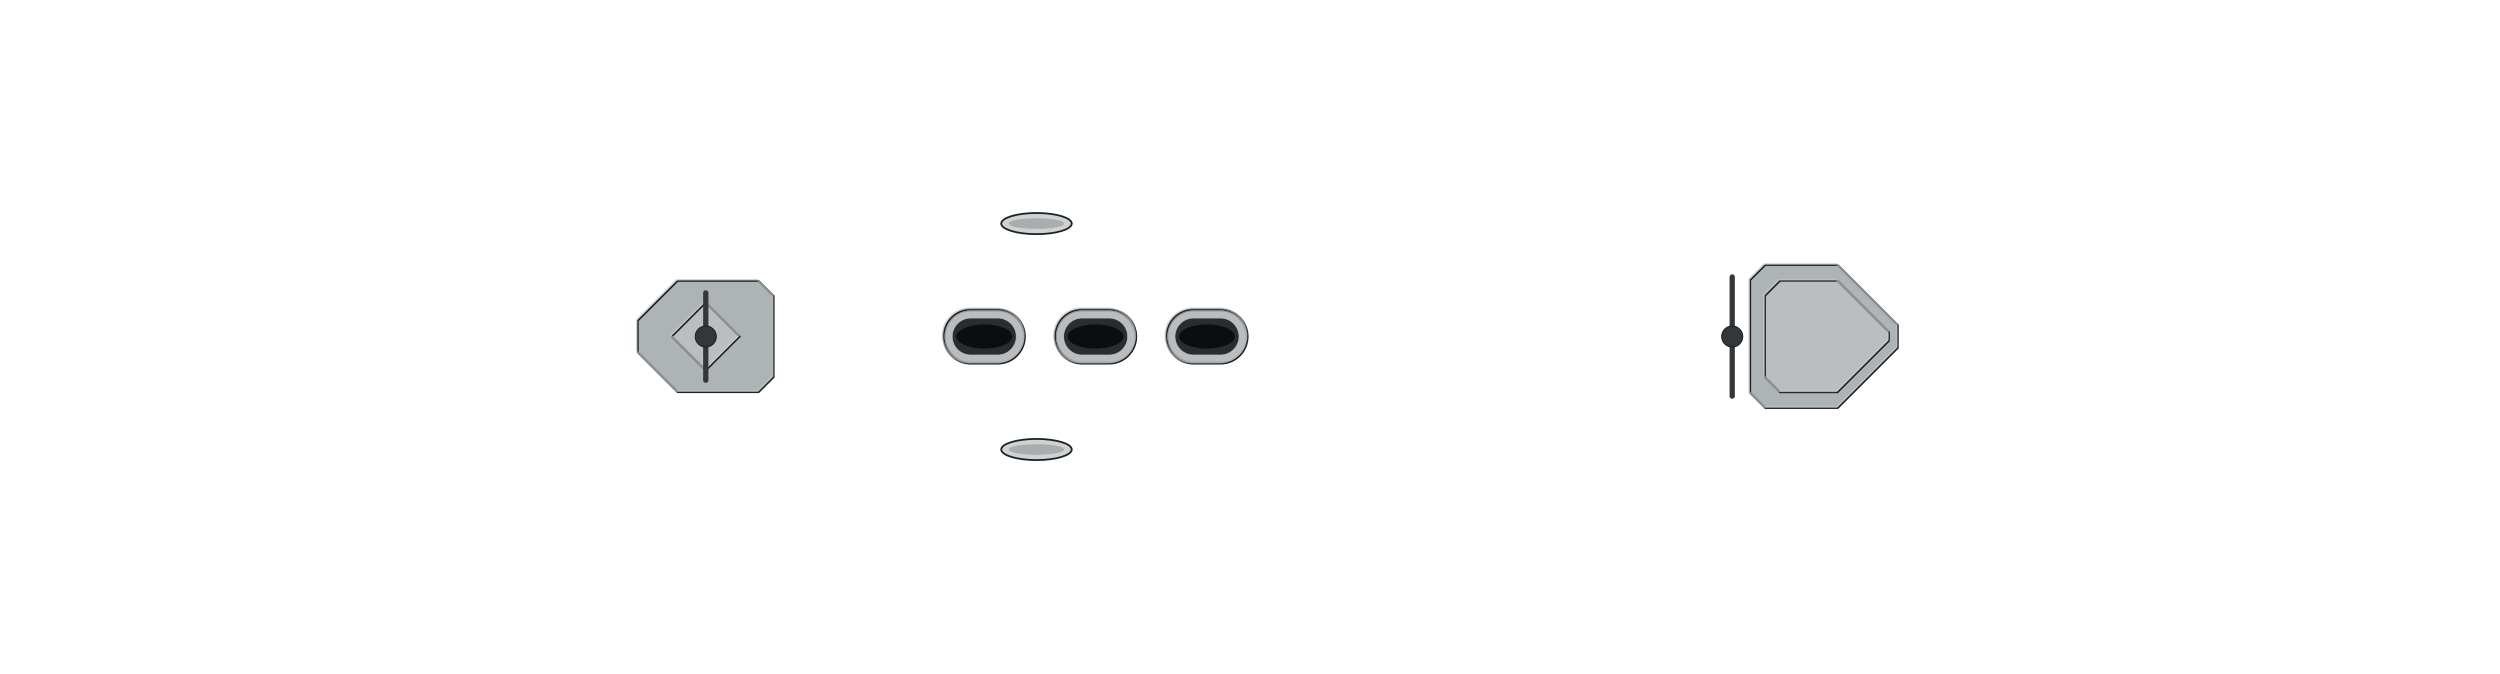
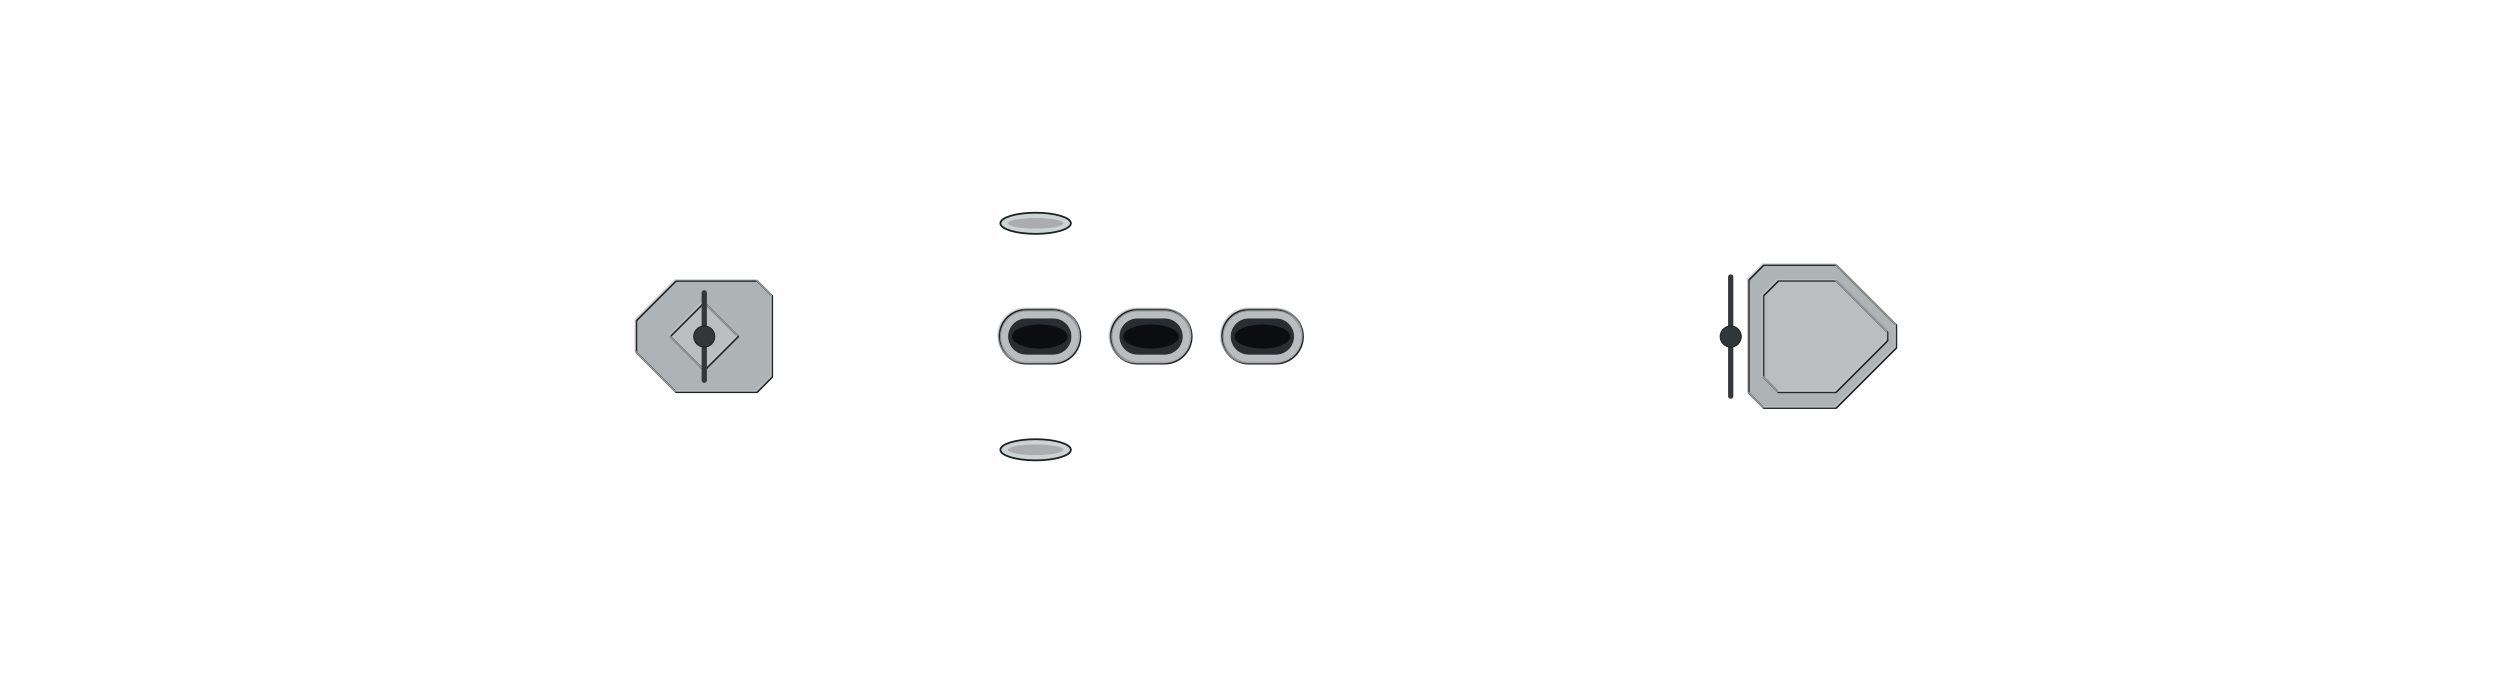
<svg xmlns="http://www.w3.org/2000/svg" width="1664" height="448" viewBox="-83.2 -22.4 166.4 44.8" shape-rendering="geometricPrecision">
  <defs>
    <clipPath id="hullclip">
      <path d="M-78.25,-1.322 L-78.244,-1.478 L-78.227,-1.634 L-78.199,-1.789 L-78.159,-1.945 L-78.107,-2.101 L-78.044,-2.256 L-77.97,-2.411 L-77.885,-2.566 L-77.788,-2.721 L-77.679,-2.876 L-77.56,-3.03 L-77.429,-3.184 L-77.287,-3.338 L-77.133,-3.492 L-76.968,-3.645 L-76.792,-3.797 L-76.605,-3.95 L-76.407,-4.102 L-76.197,-4.253 L-75.976,-4.404 L-75.744,-4.554 L-75.502,-4.704 L-75.248,-4.854 L-74.983,-5.002 L-74.707,-5.151 L-74.42,-5.298 L-74.123,-5.445 L-73.814,-5.591 L-73.495,-5.737 L-73.165,-5.881 L-72.824,-6.025 L-72.473,-6.168 L-72.111,-6.311 L-71.739,-6.452 L-71.356,-6.593 L-70.963,-6.733 L-70.559,-6.872 L-70.145,-7.01 L-69.721,-7.147 L-69.287,-7.283 L-68.842,-7.418 L-68.388,-7.552 L-67.924,-7.685 L-67.449,-7.817 L-66.965,-7.948 L-66.471,-8.078 L-65.967,-8.206 L-65.454,-8.334 L-64.931,-8.46 L-64.398,-8.585 L-63.857,-8.709 L-63.306,-8.832 L-62.745,-8.953 L-62.176,-9.073 L-61.597,-9.192 L-61.01,-9.31 L-60.413,-9.426 L-59.808,-9.54 L-59.194,-9.654 L-58.571,-9.766 L-57.94,-9.876 L-57.3,-9.985 L-56.652,-10.093 L-55.996,-10.199 L-55.331,-10.303 L-54.659,-10.407 L-53.978,-10.508 L-53.289,-10.608 L-52.593,-10.706 L-51.889,-10.803 L-51.178,-10.898 L-50.459,-10.992 L-49.733,-11.083 L-48.999,-11.173 L-48.258,-11.262 L-47.51,-11.348 L-46.756,-11.433 L-45.994,-11.517 L-45.226,-11.598 L-44.451,-11.678 L-43.67,-11.755 L-42.882,-11.831 L-42.088,-11.906 L-41.288,-11.978 L-40.482,-12.048 L-39.67,-12.117 L-38.852,-12.183 L-38.028,-12.248 L-37.199,-12.311 L-36.365,-12.372 L-35.525,-12.43 L-34.68,-12.487 L-33.83,-12.542 L-32.975,-12.595 L-32.115,-12.646 L-31.25,-12.694 L-30.381,-12.741 L-29.508,-12.786 L-28.63,-12.828 L-27.748,-12.869 L-26.862,-12.907 L-25.972,-12.943 L-25.078,-12.977 L-24.181,-13.009 L-23.28,-13.038 L-22.375,-13.066 L-21.468,-13.091 L-20.557,-13.114 L-19.643,-13.135 L-18.726,-13.154 L-17.807,-13.17 L-16.885,-13.184 L-15.961,-13.196 L-15.034,-13.205 L-14.105,-13.212 L-13.174,-13.217 L-12.241,-13.22 L-11.306,-13.22 L-10.37,-13.22 L-9.432,-13.22 L-8.493,-13.22 L-7.552,-13.22 L-6.611,-13.22 L-5.668,-13.22 L-4.725,-13.22 L-3.781,-13.22 L-2.836,-13.22 L-1.891,-13.22 L-0.945,-13.22 L-0,-13.22 L0.945,-13.22 L1.891,-13.22 L2.836,-13.22 L3.781,-13.22 L4.725,-13.22 L5.668,-13.22 L6.611,-13.22 L7.552,-13.22 L8.493,-13.22 L9.432,-13.22 L10.37,-13.22 L11.306,-13.22 L12.241,-13.22 L13.174,-13.22 L14.105,-13.22 L15.034,-13.22 L15.961,-13.22 L16.885,-13.22 L17.807,-13.22 L18.726,-13.22 L19.643,-13.22 L20.557,-13.22 L21.468,-13.22 L22.375,-13.198 L23.28,-13.165 L24.181,-13.126 L25.078,-13.081 L25.972,-13.032 L26.862,-12.977 L27.748,-12.917 L28.63,-12.851 L29.508,-12.781 L30.381,-12.705 L31.25,-12.624 L32.115,-12.538 L32.975,-12.447 L33.83,-12.351 L34.68,-12.25 L35.525,-12.145 L36.365,-12.035 L37.199,-11.921 L38.028,-11.802 L38.852,-11.679 L39.67,-11.551 L40.482,-11.42 L41.288,-11.285 L42.088,-11.146 L42.882,-11.003 L43.67,-10.857 L44.451,-10.707 L45.226,-10.554 L45.994,-10.398 L46.756,-10.24 L47.51,-10.078 L48.258,-9.913 L48.999,-9.746 L49.733,-9.577 L50.459,-9.406 L51.178,-9.232 L51.889,-9.056 L52.593,-8.879 L53.289,-8.7 L53.978,-8.52 L54.659,-8.338 L55.331,-8.155 L55.996,-7.971 L56.652,-7.786 L57.3,-7.601 L57.94,-7.415 L58.571,-7.228 L59.194,-7.041 L59.808,-6.854 L60.413,-6.667 L61.01,-6.481 L61.597,-6.294 L62.176,-6.108 L62.745,-5.923 L63.306,-5.738 L63.857,-5.555 L64.398,-5.372 L64.931,-5.19 L65.454,-5.01 L65.967,-4.831 L66.471,-4.654 L66.965,-4.478 L67.449,-4.305 L67.924,-4.133 L68.388,-3.963 L68.842,-3.795 L69.287,-3.63 L69.721,-3.467 L70.145,-3.307 L70.559,-3.149 L70.963,-2.994 L71.356,-2.842 L71.739,-2.693 L72.111,-2.547 L72.473,-2.404 L72.824,-2.265 L73.165,-2.129 L73.495,-1.996 L73.814,-1.867 L74.123,-1.742 L74.42,-1.62 L74.707,-1.503 L74.983,-1.389 L75.248,-1.279 L75.502,-1.173 L75.744,-1.072 L75.976,-0.974 L76.197,-0.881 L76.407,-0.793 L76.605,-0.709 L76.792,-0.629 L76.968,-0.554 L77.133,-0.483 L77.287,-0.417 L77.429,-0.356 L77.56,-0.3 L77.679,-0.248 L77.788,-0.201 L77.885,-0.159 L77.97,-0.122 L78.044,-0.09 L78.107,-0.062 L78.159,-0.04 L78.199,-0.022 L78.199,0.022 L78.159,0.04 L78.107,0.062 L78.044,0.09 L77.97,0.122 L77.885,0.159 L77.788,0.201 L77.679,0.248 L77.56,0.3 L77.429,0.356 L77.287,0.417 L77.133,0.483 L76.968,0.554 L76.792,0.629 L76.605,0.709 L76.407,0.793 L76.197,0.881 L75.976,0.974 L75.744,1.072 L75.502,1.173 L75.248,1.279 L74.983,1.389 L74.707,1.503 L74.42,1.62 L74.123,1.742 L73.814,1.867 L73.495,1.996 L73.165,2.129 L72.824,2.265 L72.473,2.404 L72.111,2.547 L71.739,2.693 L71.356,2.842 L70.963,2.994 L70.559,3.149 L70.145,3.307 L69.721,3.467 L69.287,3.63 L68.842,3.795 L68.388,3.963 L67.924,4.133 L67.449,4.305 L66.965,4.478 L66.471,4.654 L65.967,4.831 L65.454,5.01 L64.931,5.19 L64.398,5.372 L63.857,5.555 L63.306,5.738 L62.745,5.923 L62.176,6.108 L61.597,6.294 L61.01,6.481 L60.413,6.667 L59.808,6.854 L59.194,7.041 L58.571,7.228 L57.94,7.415 L57.3,7.601 L56.652,7.786 L55.996,7.971 L55.331,8.155 L54.659,8.338 L53.978,8.52 L53.289,8.7 L52.593,8.879 L51.889,9.056 L51.178,9.232 L50.459,9.406 L49.733,9.577 L48.999,9.746 L48.258,9.913 L47.51,10.078 L46.756,10.24 L45.994,10.398 L45.226,10.554 L44.451,10.707 L43.67,10.857 L42.882,11.003 L42.088,11.146 L41.288,11.285 L40.482,11.42 L39.67,11.551 L38.852,11.679 L38.028,11.802 L37.199,11.921 L36.365,12.035 L35.525,12.145 L34.68,12.25 L33.83,12.351 L32.975,12.447 L32.115,12.538 L31.25,12.624 L30.381,12.705 L29.508,12.781 L28.63,12.851 L27.748,12.917 L26.862,12.977 L25.972,13.032 L25.078,13.081 L24.181,13.126 L23.28,13.165 L22.375,13.198 L21.468,13.22 L20.557,13.22 L19.643,13.22 L18.726,13.22 L17.807,13.22 L16.885,13.22 L15.961,13.22 L15.034,13.22 L14.105,13.22 L13.174,13.22 L12.241,13.22 L11.306,13.22 L10.37,13.22 L9.432,13.22 L8.493,13.22 L7.552,13.22 L6.611,13.22 L5.668,13.22 L4.725,13.22 L3.781,13.22 L2.836,13.22 L1.891,13.22 L0.945,13.22 L-0,13.22 L-0.945,13.22 L-1.891,13.22 L-2.836,13.22 L-3.781,13.22 L-4.725,13.22 L-5.668,13.22 L-6.611,13.22 L-7.552,13.22 L-8.493,13.22 L-9.432,13.22 L-10.37,13.22 L-11.306,13.22 L-12.241,13.22 L-13.174,13.217 L-14.105,13.212 L-15.034,13.205 L-15.961,13.196 L-16.885,13.184 L-17.807,13.17 L-18.726,13.154 L-19.643,13.135 L-20.557,13.114 L-21.468,13.091 L-22.375,13.066 L-23.28,13.038 L-24.181,13.009 L-25.078,12.977 L-25.972,12.943 L-26.862,12.907 L-27.748,12.869 L-28.63,12.828 L-29.508,12.786 L-30.381,12.741 L-31.25,12.694 L-32.115,12.646 L-32.975,12.595 L-33.83,12.542 L-34.68,12.487 L-35.525,12.43 L-36.365,12.372 L-37.199,12.311 L-38.028,12.248 L-38.852,12.183 L-39.67,12.117 L-40.482,12.048 L-41.288,11.978 L-42.088,11.906 L-42.882,11.831 L-43.67,11.755 L-44.451,11.678 L-45.226,11.598 L-45.994,11.517 L-46.756,11.433 L-47.51,11.348 L-48.258,11.262 L-48.999,11.173 L-49.733,11.083 L-50.459,10.992 L-51.178,10.898 L-51.889,10.803 L-52.593,10.706 L-53.289,10.608 L-53.978,10.508 L-54.659,10.407 L-55.331,10.303 L-55.996,10.199 L-56.652,10.093 L-57.3,9.985 L-57.94,9.876 L-58.571,9.766 L-59.194,9.654 L-59.808,9.54 L-60.413,9.426 L-61.01,9.31 L-61.597,9.192 L-62.176,9.073 L-62.745,8.953 L-63.306,8.832 L-63.857,8.709 L-64.398,8.585 L-64.931,8.46 L-65.454,8.334 L-65.967,8.206 L-66.471,8.078 L-66.965,7.948 L-67.449,7.817 L-67.924,7.685 L-68.388,7.552 L-68.842,7.418 L-69.287,7.283 L-69.721,7.147 L-70.145,7.01 L-70.559,6.872 L-70.963,6.733 L-71.356,6.593 L-71.739,6.452 L-72.111,6.311 L-72.473,6.168 L-72.824,6.025 L-73.165,5.881 L-73.495,5.737 L-73.814,5.591 L-74.123,5.445 L-74.42,5.298 L-74.707,5.151 L-74.983,5.002 L-75.248,4.854 L-75.502,4.704 L-75.744,4.554 L-75.976,4.404 L-76.197,4.253 L-76.407,4.102 L-76.605,3.95 L-76.792,3.797 L-76.968,3.645 L-77.133,3.492 L-77.287,3.338 L-77.429,3.184 L-77.56,3.03 L-77.679,2.876 L-77.788,2.721 L-77.885,2.566 L-77.97,2.411 L-78.044,2.256 L-78.107,2.101 L-78.159,1.945 L-78.199,1.789 L-78.227,1.634 L-78.244,1.478 L-78.25,1.322 Z" />
    </clipPath>
    <clipPath id="deckclip">
      <path d="M-78.25,-0.772 L-78.244,-0.928 L-78.227,-1.084 L-78.199,-1.239 L-78.159,-1.395 L-78.107,-1.551 L-78.044,-1.706 L-77.97,-1.861 L-77.885,-2.016 L-77.788,-2.171 L-77.679,-2.326 L-77.56,-2.48 L-77.429,-2.634 L-77.287,-2.788 L-77.133,-2.942 L-76.968,-3.095 L-76.792,-3.247 L-76.605,-3.4 L-76.407,-3.552 L-76.197,-3.703 L-75.976,-3.854 L-75.744,-4.004 L-75.502,-4.154 L-75.248,-4.304 L-74.983,-4.452 L-74.707,-4.601 L-74.42,-4.748 L-74.123,-4.895 L-73.814,-5.041 L-73.495,-5.187 L-73.165,-5.331 L-72.824,-5.475 L-72.473,-5.618 L-72.111,-5.761 L-71.739,-5.902 L-71.356,-6.043 L-70.963,-6.183 L-70.559,-6.322 L-70.145,-6.46 L-69.721,-6.597 L-69.287,-6.733 L-68.842,-6.868 L-68.388,-7.002 L-67.924,-7.135 L-67.449,-7.267 L-66.965,-7.398 L-66.471,-7.528 L-65.967,-7.656 L-65.454,-7.784 L-64.931,-7.91 L-64.398,-8.035 L-63.857,-8.159 L-63.306,-8.282 L-62.745,-8.403 L-62.176,-8.523 L-61.597,-8.642 L-61.01,-8.76 L-60.413,-8.876 L-59.808,-8.99 L-59.194,-9.104 L-58.571,-9.216 L-57.94,-9.326 L-57.3,-9.435 L-56.652,-9.543 L-55.996,-9.649 L-55.331,-9.753 L-54.659,-9.857 L-53.978,-9.958 L-53.289,-10.058 L-52.593,-10.156 L-51.889,-10.253 L-51.178,-10.348 L-50.459,-10.442 L-49.733,-10.533 L-48.999,-10.623 L-48.258,-10.712 L-47.51,-10.798 L-46.756,-10.883 L-45.994,-10.967 L-45.226,-11.048 L-44.451,-11.128 L-43.67,-11.205 L-42.882,-11.281 L-42.088,-11.356 L-41.288,-11.428 L-40.482,-11.498 L-39.67,-11.567 L-38.852,-11.633 L-38.028,-11.698 L-37.199,-11.761 L-36.365,-11.822 L-35.525,-11.88 L-34.68,-11.937 L-33.83,-11.992 L-32.975,-12.045 L-32.115,-12.096 L-31.25,-12.144 L-30.381,-12.191 L-29.508,-12.236 L-28.63,-12.278 L-27.748,-12.319 L-26.862,-12.357 L-25.972,-12.393 L-25.078,-12.427 L-24.181,-12.459 L-23.28,-12.488 L-22.375,-12.516 L-21.468,-12.541 L-20.557,-12.564 L-19.643,-12.585 L-18.726,-12.604 L-17.807,-12.62 L-16.885,-12.634 L-15.961,-12.646 L-15.034,-12.655 L-14.105,-12.662 L-13.174,-12.667 L-12.241,-12.67 L-11.306,-12.67 L-10.37,-12.67 L-9.432,-12.67 L-8.493,-12.67 L-7.552,-12.67 L-6.611,-12.67 L-5.668,-12.67 L-4.725,-12.67 L-3.781,-12.67 L-2.836,-12.67 L-1.891,-12.67 L-0.945,-12.67 L-0,-12.67 L0.945,-12.67 L1.891,-12.67 L2.836,-12.67 L3.781,-12.67 L4.725,-12.67 L5.668,-12.67 L6.611,-12.67 L7.552,-12.67 L8.493,-12.67 L9.432,-12.67 L10.37,-12.67 L11.306,-12.67 L12.241,-12.67 L13.174,-12.67 L14.105,-12.67 L15.034,-12.67 L15.961,-12.67 L16.885,-12.67 L17.807,-12.67 L18.726,-12.67 L19.643,-12.67 L20.557,-12.67 L21.468,-12.67 L22.375,-12.648 L23.28,-12.615 L24.181,-12.576 L25.078,-12.531 L25.972,-12.482 L26.862,-12.427 L27.748,-12.367 L28.63,-12.301 L29.508,-12.231 L30.381,-12.155 L31.25,-12.074 L32.115,-11.988 L32.975,-11.897 L33.83,-11.801 L34.68,-11.7 L35.525,-11.595 L36.365,-11.485 L37.199,-11.371 L38.028,-11.252 L38.852,-11.129 L39.67,-11.001 L40.482,-10.87 L41.288,-10.735 L42.088,-10.596 L42.882,-10.453 L43.67,-10.307 L44.451,-10.157 L45.226,-10.004 L45.994,-9.848 L46.756,-9.69 L47.51,-9.528 L48.258,-9.363 L48.999,-9.196 L49.733,-9.027 L50.459,-8.856 L51.178,-8.682 L51.889,-8.506 L52.593,-8.329 L53.289,-8.15 L53.978,-7.97 L54.659,-7.788 L55.331,-7.605 L55.996,-7.421 L56.652,-7.236 L57.3,-7.051 L57.94,-6.865 L58.571,-6.678 L59.194,-6.491 L59.808,-6.304 L60.413,-6.117 L61.01,-5.931 L61.597,-5.744 L62.176,-5.558 L62.745,-5.373 L63.306,-5.188 L63.857,-5.005 L64.398,-4.822 L64.931,-4.64 L65.454,-4.46 L65.967,-4.281 L66.471,-4.104 L66.965,-3.928 L67.449,-3.755 L67.924,-3.583 L68.388,-3.413 L68.842,-3.245 L69.287,-3.08 L69.721,-2.917 L70.145,-2.757 L70.559,-2.599 L70.963,-2.444 L71.356,-2.292 L71.739,-2.143 L72.111,-1.997 L72.473,-1.854 L72.824,-1.715 L73.165,-1.579 L73.495,-1.446 L73.814,-1.317 L74.123,-1.192 L74.42,-1.07 L74.707,-0.953 L74.983,-0.839 L75.248,-0.729 L75.502,-0.623 L75.744,-0.522 L75.976,-0.424 L76.197,-0.331 L76.407,-0.243 L76.605,-0.159 L76.792,-0.079 L76.792,0.079 L76.605,0.159 L76.407,0.243 L76.197,0.331 L75.976,0.424 L75.744,0.522 L75.502,0.623 L75.248,0.729 L74.983,0.839 L74.707,0.953 L74.42,1.07 L74.123,1.192 L73.814,1.317 L73.495,1.446 L73.165,1.579 L72.824,1.715 L72.473,1.854 L72.111,1.997 L71.739,2.143 L71.356,2.292 L70.963,2.444 L70.559,2.599 L70.145,2.757 L69.721,2.917 L69.287,3.08 L68.842,3.245 L68.388,3.413 L67.924,3.583 L67.449,3.755 L66.965,3.928 L66.471,4.104 L65.967,4.281 L65.454,4.46 L64.931,4.64 L64.398,4.822 L63.857,5.005 L63.306,5.188 L62.745,5.373 L62.176,5.558 L61.597,5.744 L61.01,5.931 L60.413,6.117 L59.808,6.304 L59.194,6.491 L58.571,6.678 L57.94,6.865 L57.3,7.051 L56.652,7.236 L55.996,7.421 L55.331,7.605 L54.659,7.788 L53.978,7.97 L53.289,8.15 L52.593,8.329 L51.889,8.506 L51.178,8.682 L50.459,8.856 L49.733,9.027 L48.999,9.196 L48.258,9.363 L47.51,9.528 L46.756,9.69 L45.994,9.848 L45.226,10.004 L44.451,10.157 L43.67,10.307 L42.882,10.453 L42.088,10.596 L41.288,10.735 L40.482,10.87 L39.67,11.001 L38.852,11.129 L38.028,11.252 L37.199,11.371 L36.365,11.485 L35.525,11.595 L34.68,11.7 L33.83,11.801 L32.975,11.897 L32.115,11.988 L31.25,12.074 L30.381,12.155 L29.508,12.231 L28.63,12.301 L27.748,12.367 L26.862,12.427 L25.972,12.482 L25.078,12.531 L24.181,12.576 L23.28,12.615 L22.375,12.648 L21.468,12.67 L20.557,12.67 L19.643,12.67 L18.726,12.67 L17.807,12.67 L16.885,12.67 L15.961,12.67 L15.034,12.67 L14.105,12.67 L13.174,12.67 L12.241,12.67 L11.306,12.67 L10.37,12.67 L9.432,12.67 L8.493,12.67 L7.552,12.67 L6.611,12.67 L5.668,12.67 L4.725,12.67 L3.781,12.67 L2.836,12.67 L1.891,12.67 L0.945,12.67 L-0,12.67 L-0.945,12.67 L-1.891,12.67 L-2.836,12.67 L-3.781,12.67 L-4.725,12.67 L-5.668,12.67 L-6.611,12.67 L-7.552,12.67 L-8.493,12.67 L-9.432,12.67 L-10.37,12.67 L-11.306,12.67 L-12.241,12.67 L-13.174,12.667 L-14.105,12.662 L-15.034,12.655 L-15.961,12.646 L-16.885,12.634 L-17.807,12.62 L-18.726,12.604 L-19.643,12.585 L-20.557,12.564 L-21.468,12.541 L-22.375,12.516 L-23.28,12.488 L-24.181,12.459 L-25.078,12.427 L-25.972,12.393 L-26.862,12.357 L-27.748,12.319 L-28.63,12.278 L-29.508,12.236 L-30.381,12.191 L-31.25,12.144 L-32.115,12.096 L-32.975,12.045 L-33.83,11.992 L-34.68,11.937 L-35.525,11.88 L-36.365,11.822 L-37.199,11.761 L-38.028,11.698 L-38.852,11.633 L-39.67,11.567 L-40.482,11.498 L-41.288,11.428 L-42.088,11.356 L-42.882,11.281 L-43.67,11.205 L-44.451,11.128 L-45.226,11.048 L-45.994,10.967 L-46.756,10.883 L-47.51,10.798 L-48.258,10.712 L-48.999,10.623 L-49.733,10.533 L-50.459,10.442 L-51.178,10.348 L-51.889,10.253 L-52.593,10.156 L-53.289,10.058 L-53.978,9.958 L-54.659,9.857 L-55.331,9.753 L-55.996,9.649 L-56.652,9.543 L-57.3,9.435 L-57.94,9.326 L-58.571,9.216 L-59.194,9.104 L-59.808,8.99 L-60.413,8.876 L-61.01,8.76 L-61.597,8.642 L-62.176,8.523 L-62.745,8.403 L-63.306,8.282 L-63.857,8.159 L-64.398,8.035 L-64.931,7.91 L-65.454,7.784 L-65.967,7.656 L-66.471,7.528 L-66.965,7.398 L-67.449,7.267 L-67.924,7.135 L-68.388,7.002 L-68.842,6.868 L-69.287,6.733 L-69.721,6.597 L-70.145,6.46 L-70.559,6.322 L-70.963,6.183 L-71.356,6.043 L-71.739,5.902 L-72.111,5.761 L-72.473,5.618 L-72.824,5.475 L-73.165,5.331 L-73.495,5.187 L-73.814,5.041 L-74.123,4.895 L-74.42,4.748 L-74.707,4.601 L-74.983,4.452 L-75.248,4.304 L-75.502,4.154 L-75.744,4.004 L-75.976,3.854 L-76.197,3.703 L-76.407,3.552 L-76.605,3.4 L-76.792,3.247 L-76.968,3.095 L-77.133,2.942 L-77.287,2.788 L-77.429,2.634 L-77.56,2.48 L-77.679,2.326 L-77.788,2.171 L-77.885,2.016 L-77.97,1.861 L-78.044,1.706 L-78.107,1.551 L-78.159,1.395 L-78.199,1.239 L-78.227,1.084 L-78.244,0.928 L-78.25,0.772 Z" />
    </clipPath>
  </defs>
-   <path d="M34.296,-4.759 L39.124,-4.759 L43.121,-0.761 L43.121,0.761 L39.124,4.759 L34.296,4.759 L33.296,3.759 L33.296,-3.759 Z" fill="#aeb3b5" stroke="#1c2126" stroke-width="0.12" stroke-linejoin="round" />
-   <path d="M34.296,-4.759 L39.124,-4.759 L43.121,-0.761 L43.121,0.761 L39.124,4.759 L34.296,4.759 L33.296,3.759 L33.296,-3.759 Z" fill="none" stroke="#c2c6c8" stroke-width="0.108" transform="translate(-0.072,-0.072)" stroke-opacity="0.7" />
-   <path d="M35.279,-3.712 L39.105,-3.712 L42.532,-0.286 L42.532,0.286 L39.105,3.712 L35.279,3.712 L34.279,2.712 L34.279,-2.712 Z" fill="#babec0" stroke="#1c2126" stroke-width="0.12" stroke-linejoin="round" />
-   <path d="M35.279,-3.712 L39.105,-3.712 L42.532,-0.286 L42.532,0.286 L39.105,3.712 L35.279,3.712 L34.279,2.712 L34.279,-2.712 Z" fill="none" stroke="#cbced0" stroke-width="0.108" transform="translate(-0.072,-0.072)" stroke-opacity="0.7" />
-   <path d="M-38.102,-3.702 L-32.703,-3.702 L-31.703,-2.702 L-31.703,2.702 L-32.703,3.702 L-38.102,3.702 L-40.746,1.058 L-40.746,-1.058 Z" fill="#aeb3b5" stroke="#1c2126" stroke-width="0.12" stroke-linejoin="round" />
-   <path d="M-38.102,-3.702 L-32.703,-3.702 L-31.703,-2.702 L-31.703,2.702 L-32.703,3.702 L-38.102,3.702 L-40.746,1.058 L-40.746,-1.058 Z" fill="none" stroke="#c2c6c8" stroke-width="0.108" transform="translate(-0.072,-0.072)" stroke-opacity="0.7" />
-   <path d="M-36.238,-2.247 L-36.211,-2.247 L-33.964,0 L-33.964,0 L-36.211,2.247 L-36.238,2.247 L-38.485,0 L-38.485,0 Z" fill="#babec0" stroke="#1c2126" stroke-width="0.12" stroke-linejoin="round" />
-   <path d="M-36.238,-2.247 L-36.211,-2.247 L-33.964,0 L-33.964,0 L-36.211,2.247 L-36.238,2.247 L-38.485,0 L-38.485,0 Z" fill="none" stroke="#cbced0" stroke-width="0.108" transform="translate(-0.072,-0.072)" stroke-opacity="0.7" />
-   <ellipse cx="-14.211" cy="7.519" rx="2.347" ry="0.704" fill="#cfd2d3" stroke="#1c2126" stroke-width="0.12" stroke-linejoin="round" />
-   <ellipse cx="-14.211" cy="7.519" rx="1.847" ry="0.354" fill="#aaacad" />
-   <ellipse cx="-14.211" cy="-7.519" rx="2.347" ry="0.704" fill="#cfd2d3" stroke="#1c2126" stroke-width="0.12" stroke-linejoin="round" />
-   <ellipse cx="-14.211" cy="-7.519" rx="1.847" ry="0.354" fill="#aaacad" />
-   <path d="M-3.764,-1.804 L-1.96,-1.804 A1.804,1.804 0 0 1 -0.155,0 L-0.155,0 A1.804,1.804 0 0 1 -1.96,1.804 L-3.764,1.804 A1.804,1.804 0 0 1 -5.568,0 L-5.568,0 A1.804,1.804 0 0 1 -3.764,-1.804 Z" fill="#a2a7aa" stroke="#1c2126" stroke-width="0.12" stroke-linejoin="round" />
-   <path d="M-3.764,-1.204 L-1.96,-1.204 A1.204,1.204 0 0 1 -0.755,0 L-0.755,0 A1.204,1.204 0 0 1 -1.96,1.204 L-3.764,1.204 A1.204,1.204 0 0 1 -4.968,0 L-4.968,0 A1.204,1.204 0 0 1 -3.764,-1.204 Z" fill="#2a2d30" />
-   <path d="M-3.764,-1.604 L-1.96,-1.604 A1.604,1.604 0 0 1 -0.355,0 L-0.355,0 A1.604,1.604 0 0 1 -1.96,1.604 L-3.764,1.604 A1.604,1.604 0 0 1 -5.368,0 L-5.368,0 A1.604,1.604 0 0 1 -3.764,-1.604 Z" fill="none" stroke="#868b8e" stroke-width="0.25" />
-   <ellipse cx="-2.862" cy="0" rx="1.857" ry="0.804" fill="#0b0d0f" />
-   <path d="M-3.764,-1.454 L-1.96,-1.454 A1.454,1.454 0 0 1 -0.505,0 L-0.505,0 A1.454,1.454 0 0 1 -1.96,1.454 L-3.764,1.454 A1.454,1.454 0 0 1 -5.218,0 L-5.218,0 A1.454,1.454 0 0 1 -3.764,-1.454 Z" fill="none" stroke="#b9bdbf" stroke-width="0.45" />
-   <path d="M-3.764,-1.804 L-1.96,-1.804 A1.804,1.804 0 0 1 -0.155,0 L-0.155,0 A1.804,1.804 0 0 1 -1.96,1.804 L-3.764,1.804 A1.804,1.804 0 0 1 -5.568,0 L-5.568,0 A1.804,1.804 0 0 1 -3.764,-1.804 Z" fill="none" stroke="#bec1c4" stroke-width="0.12" transform="translate(-0.072,-0.072)" stroke-opacity="0.6" />
-   <path d="M-11.177,-1.804 L-9.373,-1.804 A1.804,1.804 0 0 1 -7.568,0 L-7.568,0 A1.804,1.804 0 0 1 -9.373,1.804 L-11.177,1.804 A1.804,1.804 0 0 1 -12.981,0 L-12.981,0 A1.804,1.804 0 0 1 -11.177,-1.804 Z" fill="#a2a7aa" stroke="#1c2126" stroke-width="0.12" stroke-linejoin="round" />
-   <path d="M-11.177,-1.204 L-9.373,-1.204 A1.204,1.204 0 0 1 -8.168,0 L-8.168,0 A1.204,1.204 0 0 1 -9.373,1.204 L-11.177,1.204 A1.204,1.204 0 0 1 -12.381,0 L-12.381,0 A1.204,1.204 0 0 1 -11.177,-1.204 Z" fill="#2a2d30" />
-   <path d="M-11.177,-1.604 L-9.373,-1.604 A1.604,1.604 0 0 1 -7.768,0 L-7.768,0 A1.604,1.604 0 0 1 -9.373,1.604 L-11.177,1.604 A1.604,1.604 0 0 1 -12.781,0 L-12.781,0 A1.604,1.604 0 0 1 -11.177,-1.604 Z" fill="none" stroke="#868b8e" stroke-width="0.25" />
-   <ellipse cx="-10.275" cy="0" rx="1.857" ry="0.804" fill="#0b0d0f" />
-   <path d="M-11.177,-1.454 L-9.373,-1.454 A1.454,1.454 0 0 1 -7.918,0 L-7.918,0 A1.454,1.454 0 0 1 -9.373,1.454 L-11.177,1.454 A1.454,1.454 0 0 1 -12.631,0 L-12.631,0 A1.454,1.454 0 0 1 -11.177,-1.454 Z" fill="none" stroke="#b9bdbf" stroke-width="0.45" />
-   <path d="M-11.177,-1.804 L-9.373,-1.804 A1.804,1.804 0 0 1 -7.568,0 L-7.568,0 A1.804,1.804 0 0 1 -9.373,1.804 L-11.177,1.804 A1.804,1.804 0 0 1 -12.981,0 L-12.981,0 A1.804,1.804 0 0 1 -11.177,-1.804 Z" fill="none" stroke="#bec1c4" stroke-width="0.12" transform="translate(-0.072,-0.072)" stroke-opacity="0.6" />
-   <path d="M-18.59,-1.804 L-16.786,-1.804 A1.804,1.804 0 0 1 -14.981,0 L-14.981,0 A1.804,1.804 0 0 1 -16.786,1.804 L-18.59,1.804 A1.804,1.804 0 0 1 -20.395,0 L-20.395,0 A1.804,1.804 0 0 1 -18.59,-1.804 Z" fill="#a2a7aa" stroke="#1c2126" stroke-width="0.12" stroke-linejoin="round" />
-   <path d="M-18.59,-1.204 L-16.786,-1.204 A1.204,1.204 0 0 1 -15.581,0 L-15.581,0 A1.204,1.204 0 0 1 -16.786,1.204 L-18.59,1.204 A1.204,1.204 0 0 1 -19.795,0 L-19.795,0 A1.204,1.204 0 0 1 -18.59,-1.204 Z" fill="#2a2d30" />
-   <path d="M-18.59,-1.604 L-16.786,-1.604 A1.604,1.604 0 0 1 -15.181,0 L-15.181,0 A1.604,1.604 0 0 1 -16.786,1.604 L-18.59,1.604 A1.604,1.604 0 0 1 -20.195,0 L-20.195,0 A1.604,1.604 0 0 1 -18.59,-1.604 Z" fill="none" stroke="#868b8e" stroke-width="0.25" />
-   <ellipse cx="-17.688" cy="0" rx="1.857" ry="0.804" fill="#0b0d0f" />
-   <path d="M-18.59,-1.454 L-16.786,-1.454 A1.454,1.454 0 0 1 -15.331,0 L-15.331,0 A1.454,1.454 0 0 1 -16.786,1.454 L-18.59,1.454 A1.454,1.454 0 0 1 -20.045,0 L-20.045,0 A1.454,1.454 0 0 1 -18.59,-1.454 Z" fill="none" stroke="#b9bdbf" stroke-width="0.45" />
-   <path d="M-18.59,-1.804 L-16.786,-1.804 A1.804,1.804 0 0 1 -14.981,0 L-14.981,0 A1.804,1.804 0 0 1 -16.786,1.804 L-18.59,1.804 A1.804,1.804 0 0 1 -20.395,0 L-20.395,0 A1.804,1.804 0 0 1 -18.59,-1.804 Z" fill="none" stroke="#bec1c4" stroke-width="0.12" transform="translate(-0.072,-0.072)" stroke-opacity="0.6" />
-   <line x1="32.096" y1="-3.966" x2="32.096" y2="3.966" stroke="#33373a" stroke-width="0.35" stroke-linecap="round" />
-   <circle cx="32.096" cy="0" r="0.7" fill="#33373a" stroke="#1c2126" stroke-width="0.072" stroke-linejoin="round" />
-   <line x1="-36.224" y1="-2.908" x2="-36.224" y2="2.908" stroke="#33373a" stroke-width="0.35" stroke-linecap="round" />
-   <circle cx="-36.224" cy="0" r="0.7" fill="#33373a" stroke="#1c2126" stroke-width="0.072" stroke-linejoin="round" />
+   <path d="M34.196,-4.759 L39.023,-4.759 L43.021,-0.761 L43.021,0.761 L39.023,4.759 L34.196,4.759 L33.196,3.759 L33.196,-3.759 Z" fill="#aeb3b5" stroke="#1c2126" stroke-width="0.12" stroke-linejoin="round" />
+   <path d="M34.196,-4.759 L39.023,-4.759 L43.021,-0.761 L43.021,0.761 L39.023,4.759 L34.196,4.759 L33.196,3.759 L33.196,-3.759 Z" fill="none" stroke="#c2c6c8" stroke-width="0.108" transform="translate(-0.072,-0.072)" stroke-opacity="0.7" />
+   <path d="M35.179,-3.712 L39.005,-3.712 L42.432,-0.286 L42.432,0.286 L39.005,3.712 L35.179,3.712 L34.179,2.712 L34.179,-2.712 Z" fill="#babec0" stroke="#1c2126" stroke-width="0.12" stroke-linejoin="round" />
+   <path d="M35.179,-3.712 L39.005,-3.712 L42.432,-0.286 L42.432,0.286 L39.005,3.712 L35.179,3.712 L34.179,2.712 L34.179,-2.712 Z" fill="none" stroke="#cbced0" stroke-width="0.108" transform="translate(-0.072,-0.072)" stroke-opacity="0.7" />
+   <path d="M-38.202,-3.702 L-32.803,-3.702 L-31.803,-2.702 L-31.803,2.702 L-32.803,3.702 L-38.202,3.702 L-40.846,1.058 L-40.846,-1.058 Z" fill="#aeb3b5" stroke="#1c2126" stroke-width="0.12" stroke-linejoin="round" />
+   <path d="M-38.202,-3.702 L-32.803,-3.702 L-31.803,-2.702 L-31.803,2.702 L-32.803,3.702 L-38.202,3.702 L-40.846,1.058 L-40.846,-1.058 Z" fill="none" stroke="#c2c6c8" stroke-width="0.108" transform="translate(-0.072,-0.072)" stroke-opacity="0.7" />
+   <path d="M-36.338,-2.247 L-36.311,-2.247 L-34.064,0 L-34.064,0 L-36.311,2.247 L-36.338,2.247 L-38.585,0 L-38.585,0 Z" fill="#babec0" stroke="#1c2126" stroke-width="0.12" stroke-linejoin="round" />
+   <path d="M-36.338,-2.247 L-36.311,-2.247 L-34.064,0 L-34.064,0 L-36.311,2.247 L-36.338,2.247 L-38.585,0 L-38.585,0 Z" fill="none" stroke="#cbced0" stroke-width="0.108" transform="translate(-0.072,-0.072)" stroke-opacity="0.7" />
+   <ellipse cx="-14.269" cy="7.538" rx="2.347" ry="0.704" fill="#cfd2d3" stroke="#1c2126" stroke-width="0.12" stroke-linejoin="round" />
+   <ellipse cx="-14.269" cy="7.538" rx="1.847" ry="0.354" fill="#aaacad" />
+   <ellipse cx="-14.269" cy="-7.538" rx="2.347" ry="0.704" fill="#cfd2d3" stroke="#1c2126" stroke-width="0.12" stroke-linejoin="round" />
+   <ellipse cx="-14.269" cy="-7.538" rx="1.847" ry="0.354" fill="#aaacad" />
+   <path d="M-0.078,-1.802 L1.724,-1.802 A1.802,1.802 0 0 1 3.527,0 L3.527,0 A1.802,1.802 0 0 1 1.724,1.802 L-0.078,1.802 A1.802,1.802 0 0 1 -1.881,0 L-1.881,0 A1.802,1.802 0 0 1 -0.078,-1.802 Z" fill="#a2a7aa" stroke="#1c2126" stroke-width="0.12" stroke-linejoin="round" />
+   <path d="M-0.078,-1.202 L1.724,-1.202 A1.202,1.202 0 0 1 2.927,0 L2.927,0 A1.202,1.202 0 0 1 1.724,1.202 L-0.078,1.202 A1.202,1.202 0 0 1 -1.281,0 L-1.281,0 A1.202,1.202 0 0 1 -0.078,-1.202 Z" fill="#2a2d30" />
+   <path d="M-0.078,-1.602 L1.724,-1.602 A1.602,1.602 0 0 1 3.327,0 L3.327,0 A1.602,1.602 0 0 1 1.724,1.602 L-0.078,1.602 A1.602,1.602 0 0 1 -1.681,0 L-1.681,0 A1.602,1.602 0 0 1 -0.078,-1.602 Z" fill="none" stroke="#868b8e" stroke-width="0.25" />
+   <ellipse cx="0.823" cy="0" rx="1.854" ry="0.802" fill="#0b0d0f" />
+   <path d="M-0.078,-1.452 L1.724,-1.452 A1.452,1.452 0 0 1 3.177,0 L3.177,0 A1.452,1.452 0 0 1 1.724,1.452 L-0.078,1.452 A1.452,1.452 0 0 1 -1.531,0 L-1.531,0 A1.452,1.452 0 0 1 -0.078,-1.452 Z" fill="none" stroke="#b9bdbf" stroke-width="0.45" />
+   <path d="M-0.078,-1.802 L1.724,-1.802 A1.802,1.802 0 0 1 3.527,0 L3.527,0 A1.802,1.802 0 0 1 1.724,1.802 L-0.078,1.802 A1.802,1.802 0 0 1 -1.881,0 L-1.881,0 A1.802,1.802 0 0 1 -0.078,-1.802 Z" fill="none" stroke="#bec1c4" stroke-width="0.12" transform="translate(-0.072,-0.072)" stroke-opacity="0.6" />
+   <path d="M-7.486,-1.802 L-5.683,-1.802 A1.802,1.802 0 0 1 -3.881,0 L-3.881,0 A1.802,1.802 0 0 1 -5.683,1.802 L-7.486,1.802 A1.802,1.802 0 0 1 -9.288,0 L-9.288,0 A1.802,1.802 0 0 1 -7.486,-1.802 Z" fill="#a2a7aa" stroke="#1c2126" stroke-width="0.12" stroke-linejoin="round" />
+   <path d="M-7.486,-1.202 L-5.683,-1.202 A1.202,1.202 0 0 1 -4.481,0 L-4.481,0 A1.202,1.202 0 0 1 -5.683,1.202 L-7.486,1.202 A1.202,1.202 0 0 1 -8.688,0 L-8.688,0 A1.202,1.202 0 0 1 -7.486,-1.202 Z" fill="#2a2d30" />
+   <path d="M-7.486,-1.602 L-5.683,-1.602 A1.602,1.602 0 0 1 -4.081,0 L-4.081,0 A1.602,1.602 0 0 1 -5.683,1.602 L-7.486,1.602 A1.602,1.602 0 0 1 -9.088,0 L-9.088,0 A1.602,1.602 0 0 1 -7.486,-1.602 Z" fill="none" stroke="#868b8e" stroke-width="0.25" />
+   <ellipse cx="-6.585" cy="0" rx="1.854" ry="0.802" fill="#0b0d0f" />
+   <path d="M-7.486,-1.452 L-5.683,-1.452 A1.452,1.452 0 0 1 -4.231,0 L-4.231,0 A1.452,1.452 0 0 1 -5.683,1.452 L-7.486,1.452 A1.452,1.452 0 0 1 -8.938,0 L-8.938,0 A1.452,1.452 0 0 1 -7.486,-1.452 Z" fill="none" stroke="#b9bdbf" stroke-width="0.45" />
+   <path d="M-7.486,-1.802 L-5.683,-1.802 A1.802,1.802 0 0 1 -3.881,0 L-3.881,0 A1.802,1.802 0 0 1 -5.683,1.802 L-7.486,1.802 A1.802,1.802 0 0 1 -9.288,0 L-9.288,0 A1.802,1.802 0 0 1 -7.486,-1.802 Z" fill="none" stroke="#bec1c4" stroke-width="0.12" transform="translate(-0.072,-0.072)" stroke-opacity="0.6" />
+   <path d="M-14.893,-1.802 L-13.091,-1.802 A1.802,1.802 0 0 1 -11.288,0 L-11.288,0 A1.802,1.802 0 0 1 -13.091,1.802 L-14.893,1.802 A1.802,1.802 0 0 1 -16.696,0 L-16.696,0 A1.802,1.802 0 0 1 -14.893,-1.802 Z" fill="#a2a7aa" stroke="#1c2126" stroke-width="0.12" stroke-linejoin="round" />
+   <path d="M-14.893,-1.202 L-13.091,-1.202 A1.202,1.202 0 0 1 -11.888,0 L-11.888,0 A1.202,1.202 0 0 1 -13.091,1.202 L-14.893,1.202 A1.202,1.202 0 0 1 -16.096,0 L-16.096,0 A1.202,1.202 0 0 1 -14.893,-1.202 Z" fill="#2a2d30" />
+   <path d="M-14.893,-1.602 L-13.091,-1.602 A1.602,1.602 0 0 1 -11.488,0 L-11.488,0 A1.602,1.602 0 0 1 -13.091,1.602 L-14.893,1.602 A1.602,1.602 0 0 1 -16.496,0 L-16.496,0 A1.602,1.602 0 0 1 -14.893,-1.602 Z" fill="none" stroke="#868b8e" stroke-width="0.25" />
+   <ellipse cx="-13.992" cy="0" rx="1.854" ry="0.802" fill="#0b0d0f" />
+   <path d="M-14.893,-1.452 L-13.091,-1.452 A1.452,1.452 0 0 1 -11.638,0 L-11.638,0 A1.452,1.452 0 0 1 -13.091,1.452 L-14.893,1.452 A1.452,1.452 0 0 1 -16.346,0 L-16.346,0 A1.452,1.452 0 0 1 -14.893,-1.452 Z" fill="none" stroke="#b9bdbf" stroke-width="0.45" />
+   <path d="M-14.893,-1.802 L-13.091,-1.802 A1.802,1.802 0 0 1 -11.288,0 L-11.288,0 A1.802,1.802 0 0 1 -13.091,1.802 L-14.893,1.802 A1.802,1.802 0 0 1 -16.696,0 L-16.696,0 A1.802,1.802 0 0 1 -14.893,-1.802 Z" fill="none" stroke="#bec1c4" stroke-width="0.12" transform="translate(-0.072,-0.072)" stroke-opacity="0.6" />
+   <line x1="31.996" y1="-3.966" x2="31.996" y2="3.966" stroke="#33373a" stroke-width="0.35" stroke-linecap="round" />
+   <circle cx="31.996" cy="0" r="0.7" fill="#33373a" stroke="#1c2126" stroke-width="0.072" stroke-linejoin="round" />
+   <line x1="-36.325" y1="-2.908" x2="-36.325" y2="2.908" stroke="#33373a" stroke-width="0.35" stroke-linecap="round" />
+   <circle cx="-36.325" cy="0" r="0.7" fill="#33373a" stroke="#1c2126" stroke-width="0.072" stroke-linejoin="round" />
</svg>
